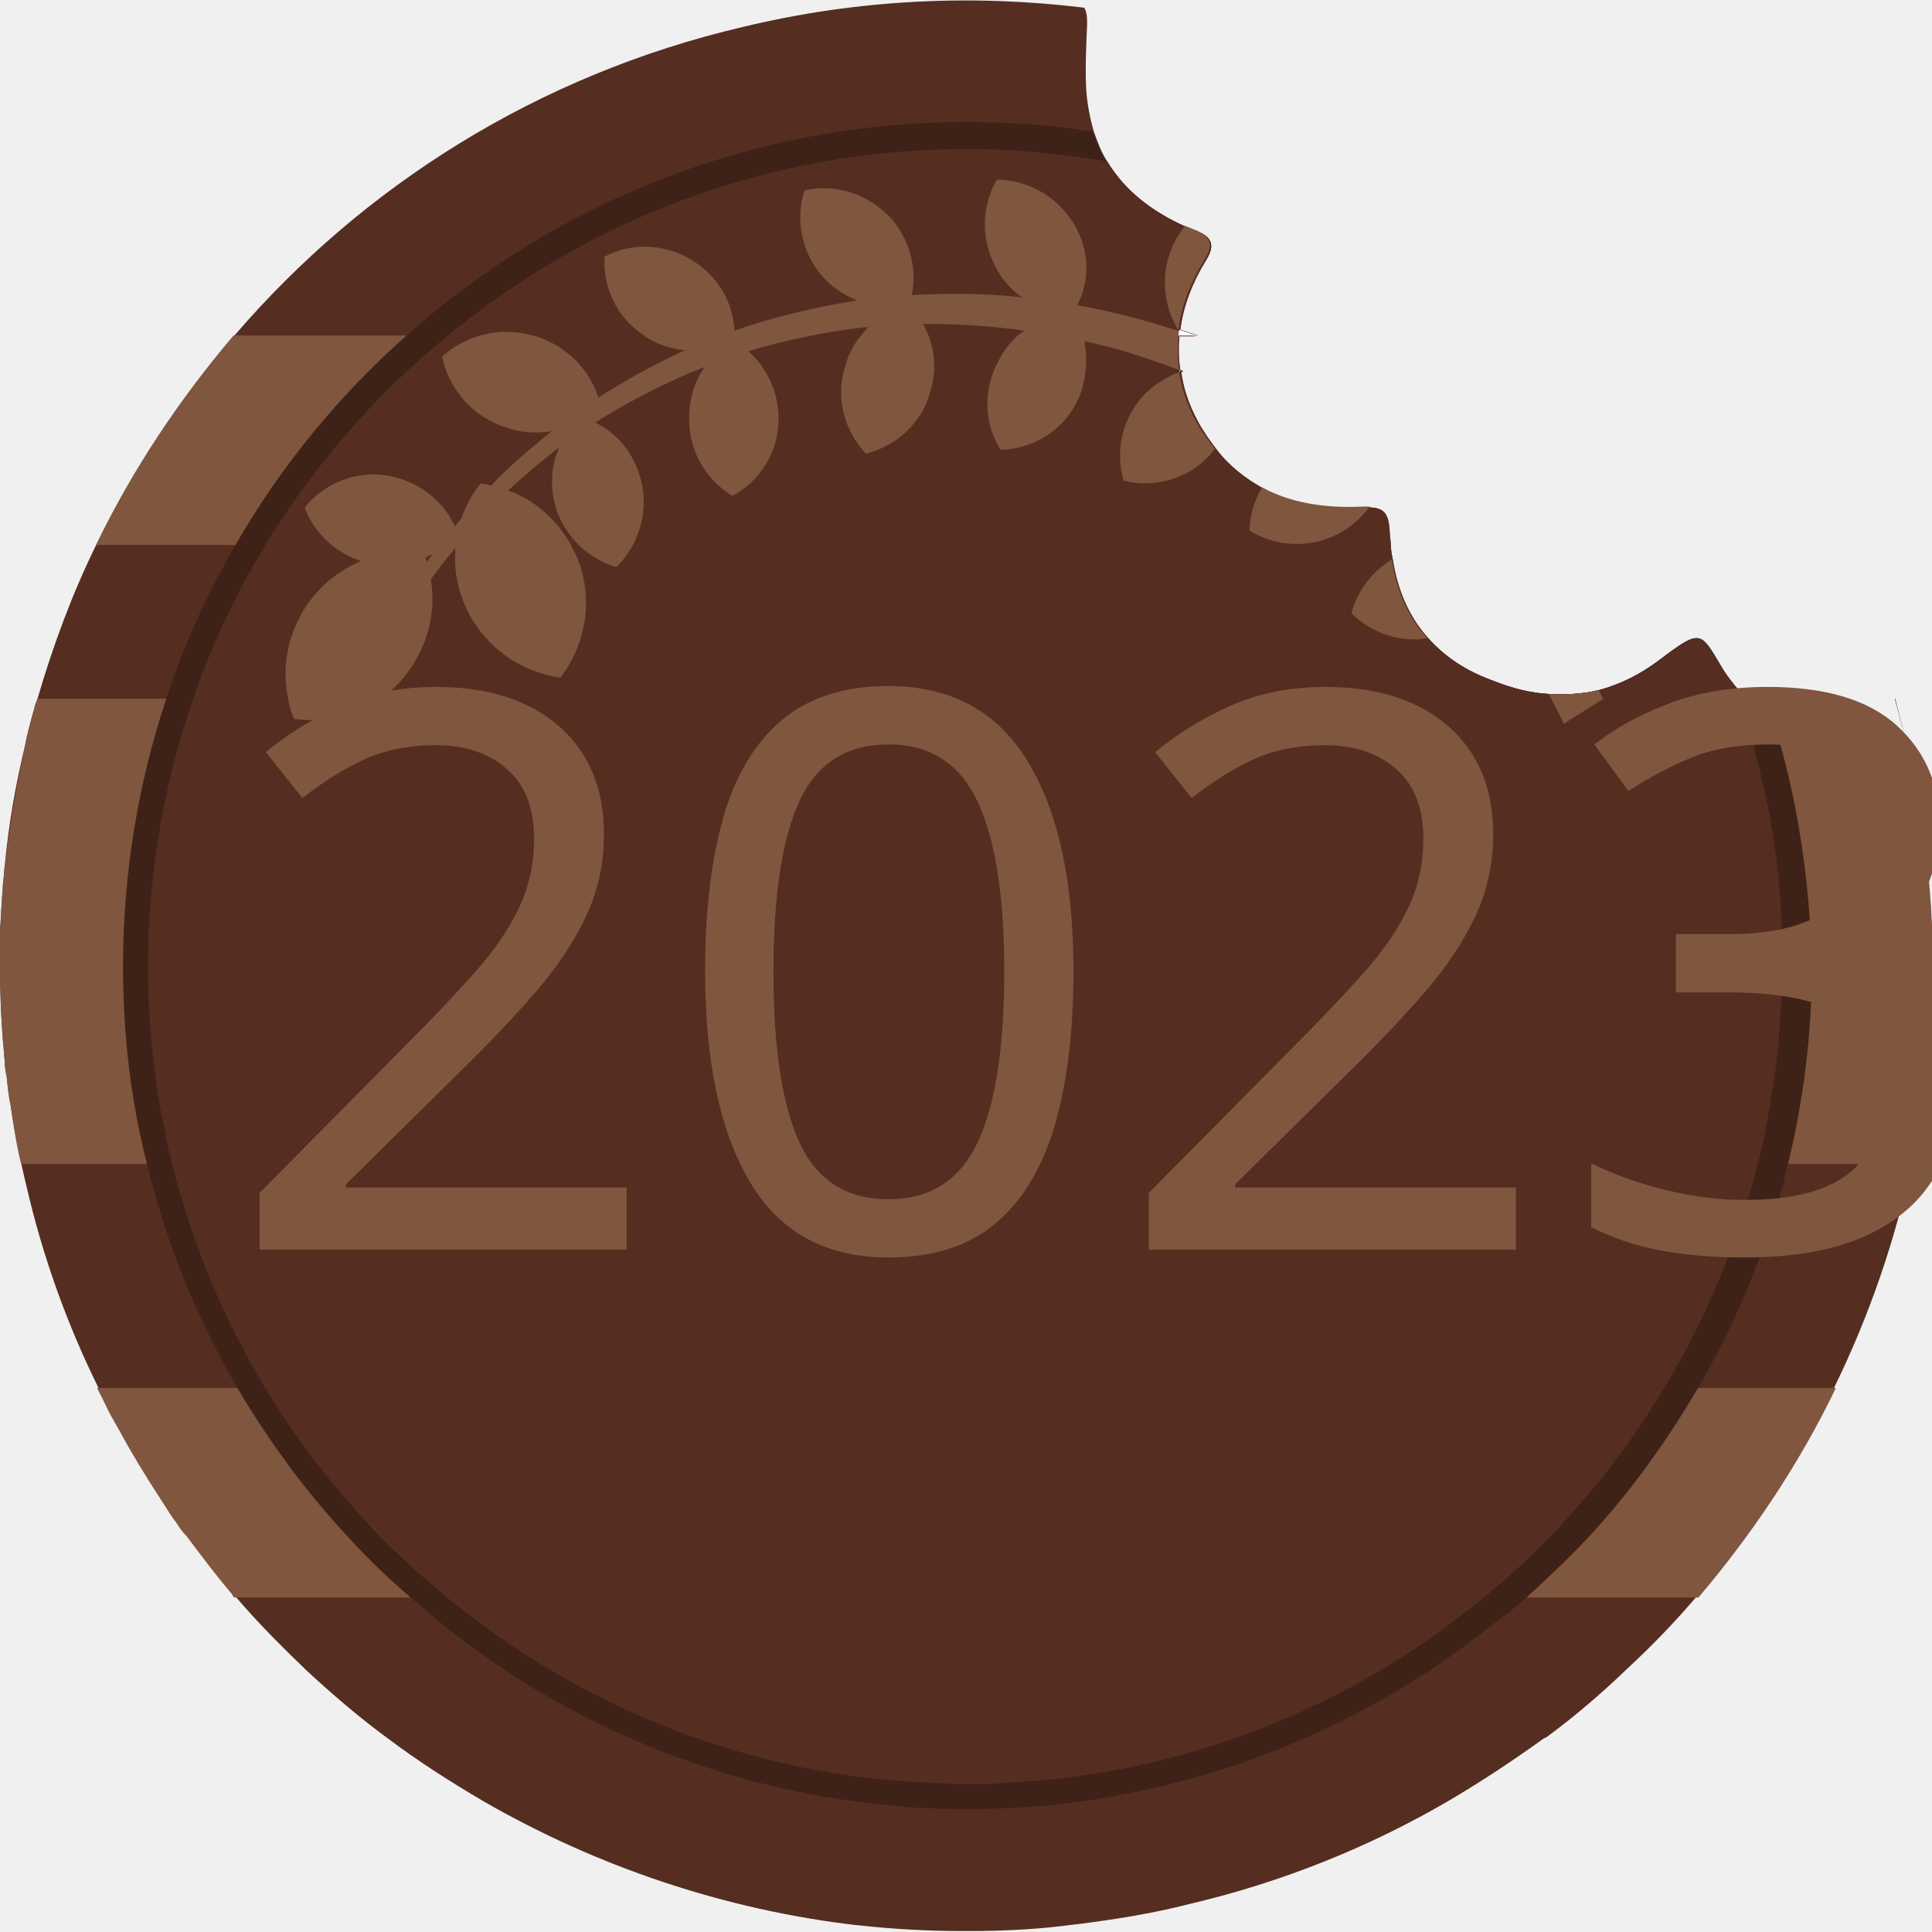
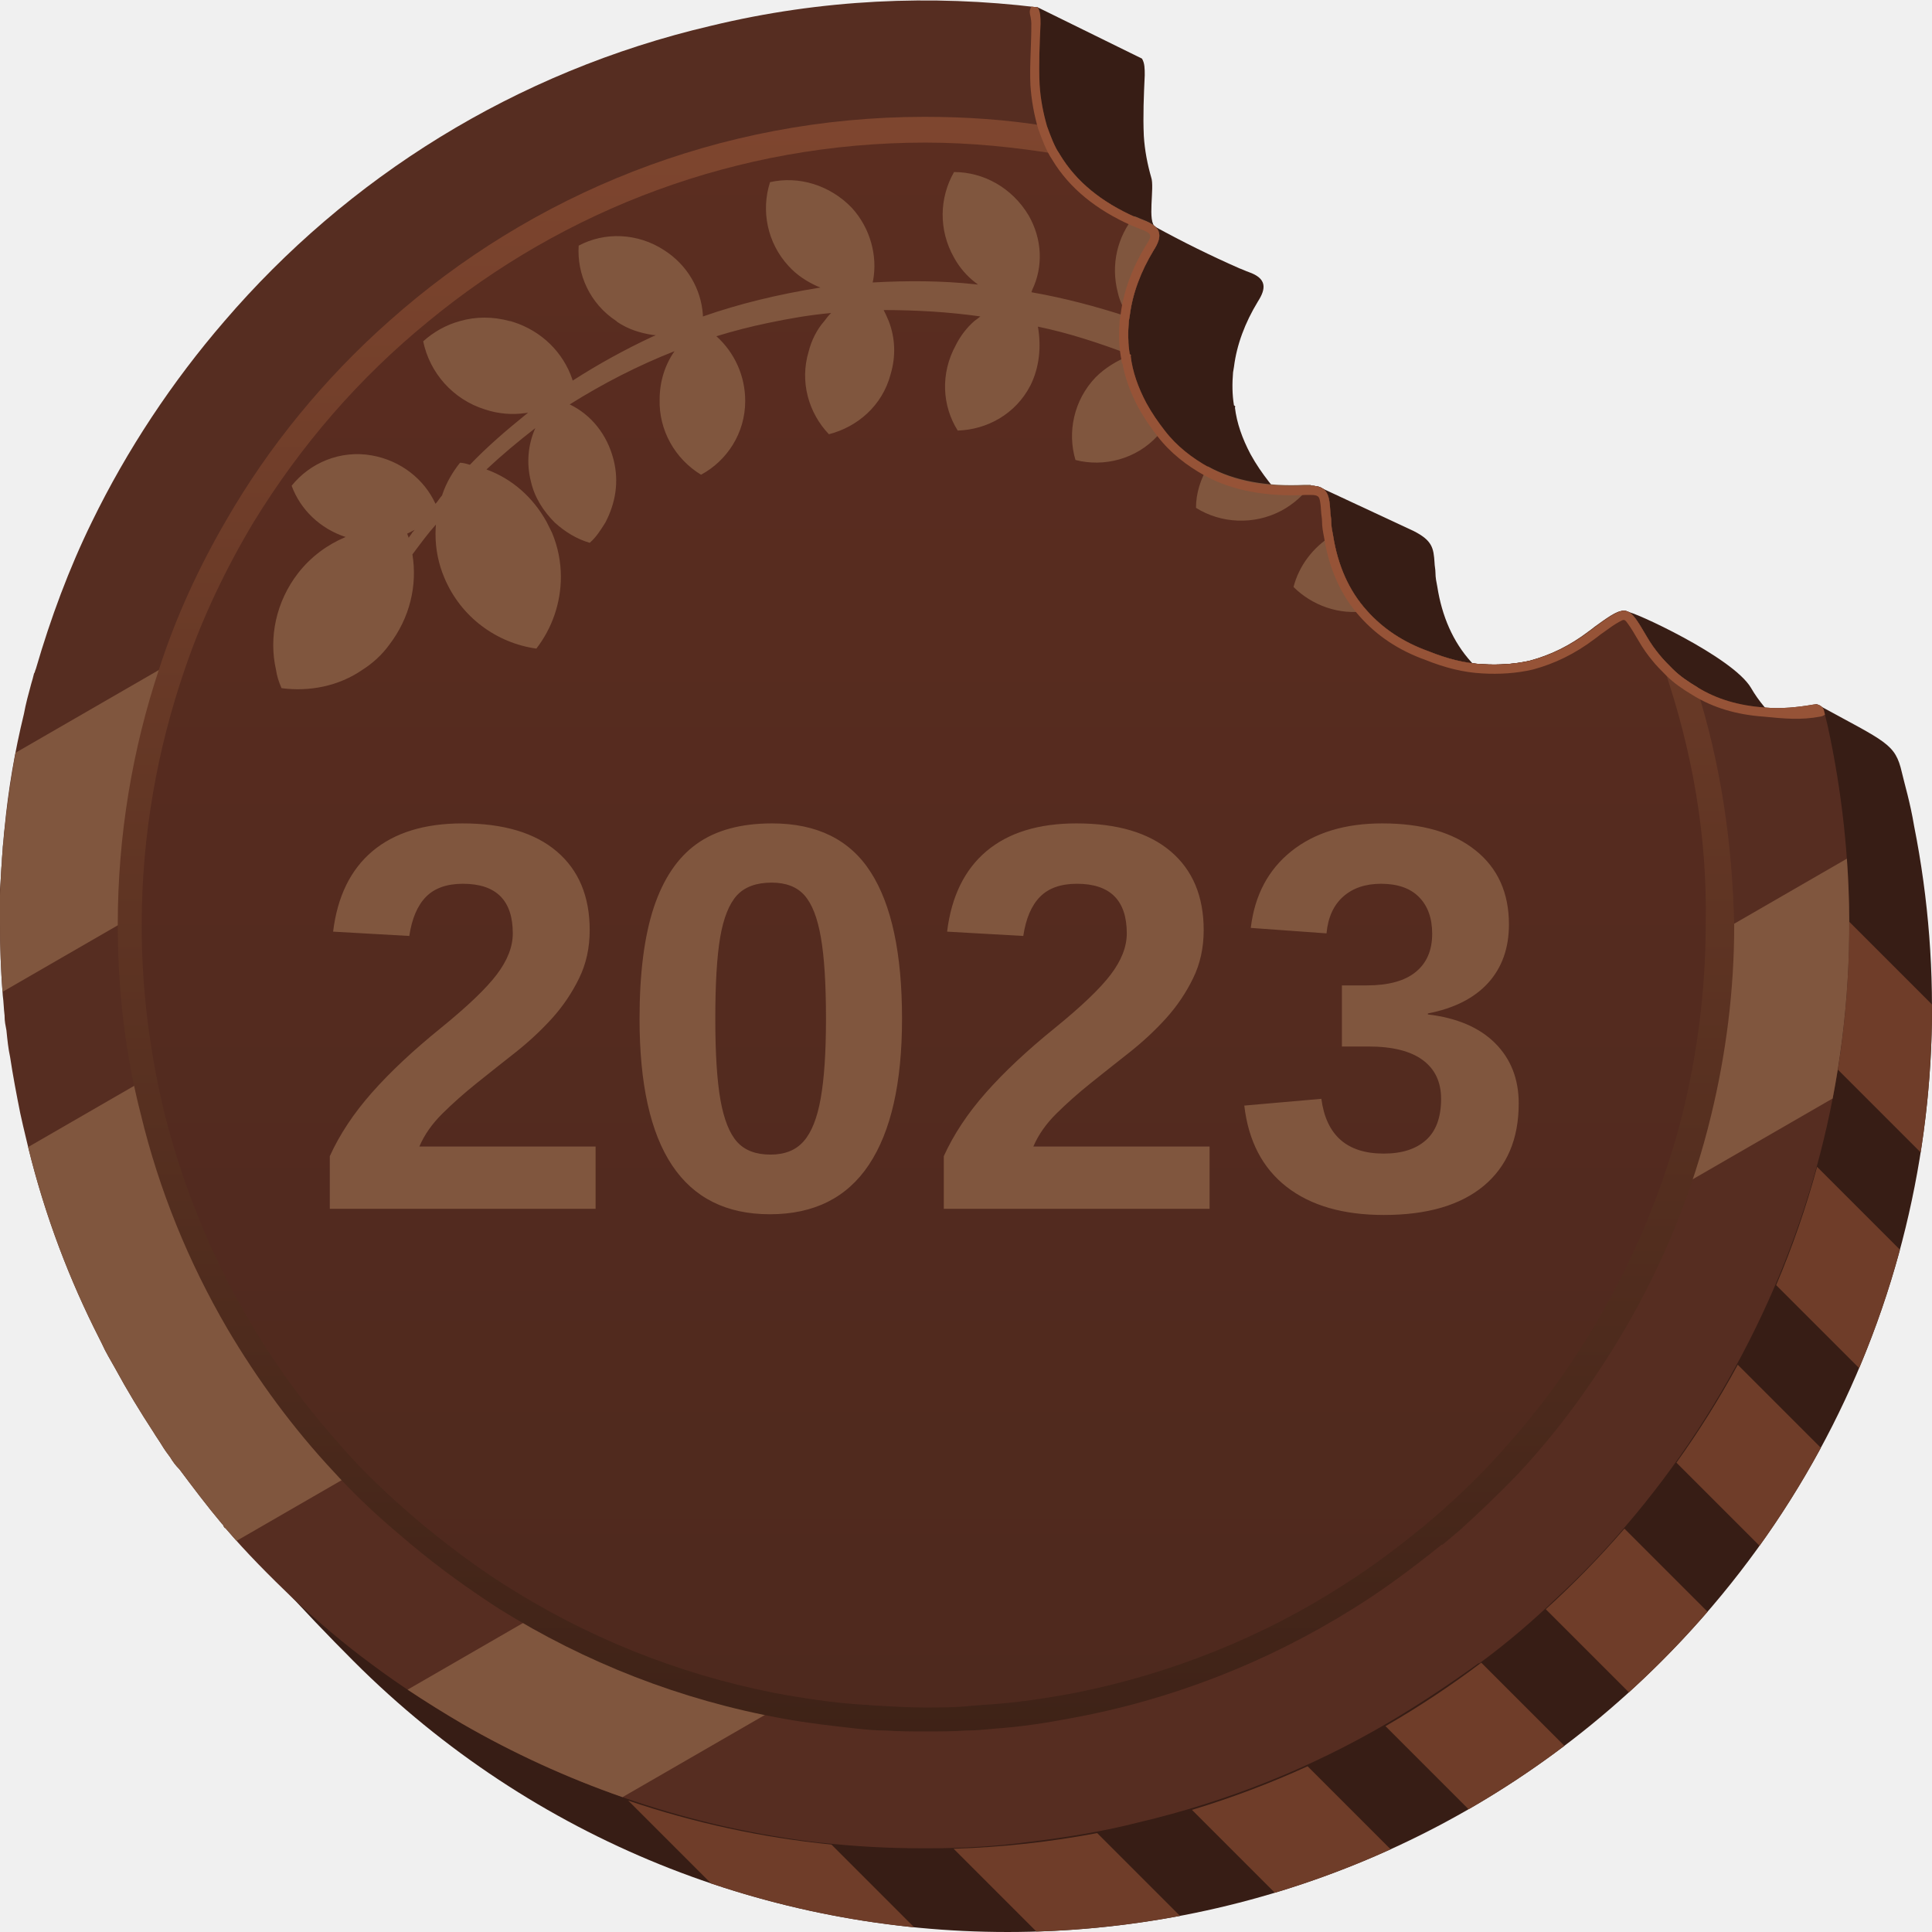
- <svg xmlns="http://www.w3.org/2000/svg" xml:space="preserve" viewBox="0 0 201 201">
-   <path fill="#562D21" fill-rule="evenodd" d="M198.3 77.3c-.1-.3-.2-.6-.2-.9-2.1.4-4.2.7-6.3.5-2.8-.2-5.2-.9-7.3-2.2-1-.6-1.9-1.2-2.7-2-.5-.5-1-1-1.4-1.5-.5-.6-1-1.3-1.4-2-2-3.4-2.1-3.6-5.4-1.2-.3.2-.5.4-.8.6-2.1 1.6-4.2 2.6-6.4 3.2-1.7.4-3.5.5-5.2.4-2-.1-3.9-.6-5.9-1.4-2.8-1-5-2.5-6.7-4.4-2-2.2-3.2-5-3.7-8.2-.1-.5-.2-1-.2-1.5 0-.4-.1-.8-.1-1.1-.1-1.6-.2-2.8-2.1-2.8h-.6c-4 .2-7.6-.4-10.5-2-1.8-1-3.5-2.3-4.8-4-.7-.9-1.4-1.9-2-3-.9-1.7-1.5-3.4-1.7-5.1.1 0 .2-.1.2-.1-.1 0-.2-.1-.3-.1-.2-1.2-.2-2.4-.1-3.6h1.9l-1.8-.6c.3-2.4 1.2-4.8 2.6-7.1.9-1.4 1-2.5-1-3.2-.3-.1-.7-.3-1-.4-3.6-1.6-6.4-3.8-8.2-6.8-.6-.9-1-2-1.4-3.1-.4-1.4-.7-2.9-.8-4.5-.1-2.2 0-4.4.1-6.6 0-.7 0-1.3-.3-1.8-11.5-1.4-23.5-.9-35.5 2-21.4 5-39.6 16.6-52.9 32.1-5.7 6.6-10.6 14-14.4 21.8-2.5 5.1-4.5 10.5-6.1 16-.1.2-.1.4-.2.5-.1.4-.2.8-.3 1.1-.3 1.1-.6 2.2-.8 3.3C1.6 81.7.9 85.8.5 90c-.1.7-.1 1.4-.2 2 0 .6-.1 1.1-.1 1.7-.1 1-.1 2-.2 3v3.7c0 2.6.1 5.2.3 7.8.1.7.1 1.4.2 2.2v.1c0 .5.1 1 .2 1.5.1 1 .2 2 .4 2.9.3 2 .7 4.1 1.1 6.1.2.9.4 1.8.6 2.6 1.7 7.3 4.2 14.2 7.4 20.7l.9 1.8c.4.9.9 1.7 1.4 2.6 1.3 2.4 2.7 4.7 4.2 7 .3.5.6.9.9 1.4.3.5.6.9.9 1.3.3.5.6.9 1 1.3 1.5 2 3 4 4.6 5.9.1.1.2.2.2.3.1.1.1.2.2.2 2.3 2.7 4.8 5.2 7.4 7.7 2.7 2.5 5.5 4.9 8.5 7.1 3.2 2.4 6.5 4.5 9.9 6.5 11.8 6.8 25.1 11.3 38.9 12.9h.1c3.6.4 7.2.6 10.9.6h.8c3.6 0 7.3-.2 10.9-.7h.1c3.9-.5 7.8-1.1 11.7-2.1 9.8-2.3 18.9-6 27.1-10.8 3.4-2 6.7-4.2 9.9-6.5h.1c3-2.2 5.8-4.6 8.5-7.2 2.6-2.4 5-4.9 7.3-7.6 5.7-6.6 10.5-14 14.3-21.8 3.6-7.4 6.3-15.2 8-23.3 2.9-13.8 2.9-28.7-.6-43.6z" clip-rule="evenodd" />
-   <path fill="#80563E" d="m73.1 114-2.2 7.1h4.4l-2.2-7.1zm54.9.1-2.2 7h4.3l-2.1-7zm-54.9-.1-2.2 7.1h4.4l-2.2-7.1zm54.9.1-2.2 7h4.3l-2.1-7zm-54.9-.1-2.2 7.1h4.4l-2.2-7.1zm54.9.1-2.2 7h4.3l-2.1-7zm-54.9-.1-2.2 7.1h4.4l-2.2-7.1zm54.9.1-2.2 7h4.3l-2.1-7zm-54.9-.1-2.2 7.1h4.4l-2.2-7.1zm54.9.1-2.2 7h4.3l-2.1-7zm-54.9-.1-2.2 7.1h4.4l-2.2-7.1zm54.9.1-2.2 7h4.3l-2.1-7zm-54.9-.1-2.2 7.1h4.4l-2.2-7.1zm54.9.1-2.2 7h4.3l-2.1-7zm-54.9-.1-2.2 7.1h4.4l-2.2-7.1zm54.9.1-2.2 7h4.3l-2.1-7zm-54.9-.1-2.2 7.1h4.4l-2.2-7.1zm54.9.1-2.2 7h4.3l-2.1-7zm-54.9-.1-2.2 7.1h4.4l-2.2-7.1zm54.9.1-2.2 7h4.3l-2.1-7zM10.1 144.4l.9 1.8c.4.9.9 1.7 1.4 2.6 1.3 2.4 2.7 4.7 4.2 7 .3.5.6.9.9 1.4.3.5.6.9.9 1.3.3.5.6.9 1 1.3 1.5 2 3 4 4.6 5.9.1.1.2.2.2.3.1.1.1.2.2.2h152.3c5.6-6.6 10.5-13.9 14.3-21.8H10.1zM128 114.1l-2.2 7h4.3l-2.1-7zm-54.9-.1-2.2 7.1h4.4l-2.2-7.1zm54.9.1-2.2 7h4.3l-2.1-7zm-54.9-.1-2.2 7.1h4.4l-2.2-7.1zm54.9.1-2.2 7h4.3l-2.1-7zm-54.9-.1-2.2 7.1h4.4l-2.2-7.1zm54.9.1-2.2 7h4.3l-2.1-7zm-54.9-.1-2.2 7.1h4.4l-2.2-7.1zm54.9.1-2.2 7h4.3l-2.1-7zm-54.9-.1-2.2 7.1h4.4l-2.2-7.1zm54.9.1-2.2 7h4.3l-2.1-7zm-54.9-.1-2.2 7.1h4.4l-2.2-7.1zm54.9.1-2.2 7h4.3l-2.1-7zm-54.9-.1-2.2 7.1h4.4l-2.2-7.1zm54.9.1-2.2 7h4.3l-2.1-7zm-54.9-.1-2.2 7.1h4.4l-2.2-7.1zm54.9.1-2.2 7h4.3l-2.1-7zm-54.9-.1-2.2 7.1h4.4l-2.2-7.1zm54.9.1-2.2 7h4.3l-2.1-7zm-54.9-.1-2.2 7.1h4.4l-2.2-7.1zm54.9.1-2.2 7h4.3l-2.1-7zm-54.9-.1-2.2 7.1h4.4l-2.2-7.1zm21.4 30.4 6.1 19.6 6.1-19.6H94.5zm0 0 6.1 19.6 6.1-19.6H94.5zm0 0 6.1 19.6 6.1-19.6H94.5zm0 0 6.1 19.6 6.1-19.6H94.5zm0 0 6.1 19.6 6.1-19.6H94.5zm0 0 6.1 19.6 6.1-19.6H94.5zm0 0 6.1 19.6 6.1-19.6H94.5zm0 0 6.1 19.6 6.1-19.6H94.5zm0 0 6.1 19.6 6.1-19.6H94.5zm0 0 6.1 19.6 6.1-19.6H94.5zm103.6-68.1c-.3-1.2-.6-2.4-.9-3.5v-.1h-.1c.3 1.2.6 2.4 1 3.6-2.2.5-4.3.7-6.4.6-2.8-.2-5.2-.9-7.3-2.2-1-.6-1.9-1.2-2.7-2H3.9c-.1.2-.1.4-.2.5-.1.4-.2.8-.3 1.1-.3 1.1-.6 2.2-.8 3.3C1.7 81.8 1 85.9.5 90.1c-.1.7-.1 1.4-.2 2 0 .6-.1 1.1-.1 1.7-.1 1-.1 2-.2 3v3.7c0 2.6.1 5.2.3 7.8.1.7.1 1.4.2 2.2v.1c0 .5.1 1 .2 1.5.1 1 .2 2 .4 2.9.3 2.1.6 4.1 1.1 6.1H199c1.4-6.6 2.1-13.5 2.1-20.5 0-8.4-1.1-16.5-3-24.3zM94.5 144.4l6.1 19.6 6.1-19.6H94.5zm0 0 6.1 19.6 6.1-19.6H94.5zm0 0 6.1 19.6 6.1-19.6H94.5zm0 0 6.1 19.6 6.1-19.6H94.5zm0 0 6.1 19.6 6.1-19.6H94.5zm0 0 6.1 19.6 6.1-19.6H94.5zm0 0 6.1 19.6 6.1-19.6H94.5zm0 0 6.1 19.6 6.1-19.6H94.5zm0 0 6.1 19.6 6.1-19.6H94.5zm0 0 6.1 19.6 6.1-19.6H94.5zm0 0 6.1 19.6 6.1-19.6H94.5zm50-88.8c-.1-1.6-.2-2.8-2.1-2.8h-.6c-4 .2-7.6-.4-10.5-2-1.8-1-3.5-2.3-4.8-4-.7-.9-1.4-1.9-2-3-.9-1.7-1.5-3.4-1.7-5.1.1 0 .2-.1.2-.1-.1 0-.2-.1-.3-.1-.2-1.2-.2-2.4-.1-3.6H24.3C18.7 41.5 13.8 48.8 10 56.7h134.6c-.1-.4-.1-.7-.1-1.1z" />
-   <path fill="#3E2217" d="M184.4 74.7c-1-.6-1.9-1.2-2.7-2-.5-.5-1-1-1.4-1.5-.5-.6-1-1.3-1.4-2-2-3.4-2.1-3.6-5.4-1.2-.3.2-.5.4-.8.6-2.1 1.6-4.2 2.6-6.4 3.2-1.7.4-3.5.5-5.2.4-2-.1-3.9-.6-5.9-1.4-2.8-1-5-2.5-6.7-4.4-2-2.2-3.2-5-3.7-8.2-.1-.5-.2-1-.2-1.5 0-.4-.1-.8-.1-1.1-.1-1.6-.2-2.8-2.1-2.8h-.6c-4 .2-7.6-.4-10.5-2-1.8-1-3.5-2.3-4.8-4-.7-.9-1.4-1.9-2-3-.9-1.7-1.5-3.4-1.7-5.1.1 0 .2-.1.2-.1-.1 0-.2-.1-.3-.1-.2-1.2-.2-2.4-.1-3.6h1.9l-1.8-.6c.3-2.4 1.2-4.8 2.6-7.1.9-1.4 1-2.5-1-3.2-.3-.1-.7-.3-1-.4-3.6-1.6-6.4-3.8-8.2-6.8-.6-.9-1-2-1.4-3.1-4.3-.7-8.7-1-13.2-1-22.3 0-42.7 8.4-58.2 22.2-7 6.2-13.1 13.6-17.8 21.8-2.9 5-5.4 10.4-7.2 16-2.9 8.7-4.5 18.1-4.5 27.8 0 7.1.8 14 2.5 20.6 2 8.3 5.2 16.1 9.4 23.3 3.3 5.6 7.2 10.9 11.6 15.6 2 2.2 4.1 4.2 6.3 6.1.7.6 1.3 1.1 2 1.7 3.1 2.6 6.3 4.9 9.7 7.1 9.3 5.8 19.7 9.9 30.8 11.9 2.7.5 5.4.8 8.1 1.1 1 .1 2 .2 3.1.2 1.4.1 2.9.1 4.3.1 1.5 0 3 0 4.4-.1 1 0 2-.1 3.1-.2 2.8-.2 5.5-.6 8.1-1.1 11.1-2 21.5-6.1 30.8-11.9 3.4-2.1 6.6-4.5 9.7-7h.1c.6-.5 1.3-1.1 1.9-1.6 2.2-2 4.3-4 6.4-6.2 4.4-4.7 8.2-10 11.5-15.6 4.2-7.2 7.4-15 9.4-23.3 1.6-6.6 2.5-13.5 2.5-20.6-.2-9.1-1.5-17.7-4.1-25.9z" />
-   <path fill="#562D21" fill-rule="evenodd" d="M180.9 72.7c-.2-.5-.4-1-.5-1.5-.5-.6-1-1.3-1.4-2-2-3.4-2.1-3.6-5.4-1.2-.3.2-.5.4-.8.6-2.1 1.6-4.2 2.6-6.4 3.2-1.7.4-3.5.5-5.2.4-2-.1-3.9-.6-5.9-1.4-2.8-1-5-2.5-6.7-4.4-2-2.2-3.2-5-3.7-8.2-.1-.5-.2-1-.2-1.5 0-.4-.1-.8-.1-1.1-.1-1.6-.2-2.8-2.1-2.8h-.6c-4 .2-7.6-.4-10.5-2-1.8-1-3.5-2.3-4.8-4-.7-.9-1.4-1.9-2-3-.9-1.7-1.5-3.4-1.7-5.1.1 0 .2-.1.2-.1-.1 0-.2-.1-.3-.1-.2-1.2-.2-2.4-.1-3.6h1.9l-1.8-.6c.3-2.4 1.2-4.8 2.6-7.1.9-1.4 1-2.5-1-3.2-.3-.1-.7-.3-1-.4-3.6-1.6-6.4-3.8-8.2-6.8-4.8-.8-9.7-1.3-14.6-1.3-20.5 0-39.3 7.3-54 19.4-7.6 6.2-13.9 13.5-19 21.8-3 5-5.6 10.4-7.5 16-3 8.7-4.7 18.1-4.7 27.9 0 7.1.9 13.9 2.5 20.5 2.1 8.3 5.4 16.2 9.7 23.3 2.7 4.5 5.9 8.8 9.4 12.7 2.5 2.9 5.3 5.5 8.2 8 .4.3.8.7 1.2 1 2.7 2.2 5.5 4.3 8.5 6.2 8.8 5.6 18.6 9.6 29.2 11.7 3.2.6 6.5 1.1 9.8 1.3.5 0 1 .1 1.5.1 1.7.1 3.4.2 5.1.2 1.8 0 3.5 0 5.2-.2.5 0 1-.1 1.4-.1 3.3-.2 6.6-.7 9.8-1.3 10.5-2.1 20.4-6.1 29.1-11.7 3-1.9 5.8-4 8.5-6.2.4-.3.8-.7 1.2-1 2.9-2.5 5.7-5.2 8.2-8.1 3.5-3.9 6.6-8.2 9.3-12.7 4.3-7.2 7.6-15 9.7-23.3 1.6-6.6 2.5-13.4 2.5-20.5.2-9.7-1.5-19-4.5-27.8z" clip-rule="evenodd" />
-   <g fill="#80563E">
-     <path d="M31.7 52.8c1.1 3 3.8 5.3 7.2 5.9 3.4.6 6.7-.8 8.7-3.3-1.1-3-3.8-5.3-7.2-5.9-3.4-.6-6.7.8-8.7 3.3z" />
-     <path d="M122.6 34.9c-.1 1.2-.1 2.4.1 3.6-3.2-1.2-6.5-2.3-9.9-3-.8-.2-1.6-.4-2.4-.5-1.2-.2-2.5-.5-3.8-.6-3.5-.5-7.1-.7-10.6-.7-1.8 0-3.6.1-5.4.3-2.4.2-4.7.6-7.1 1.1-1.9.4-3.9.9-5.8 1.5-1.4.4-2.8.9-4.2 1.5-4.1 1.6-8 3.6-11.8 6-1.2.8-2.4 1.6-3.6 2.5-1.8 1.4-3.6 2.9-5.3 4.5-1.9 1.8-3.7 3.7-5.4 5.8v.1c-.9 1-1.7 2.1-2.6 3.3-.5.7-1.1 1.5-1.6 2.2l-1-.8c.7-1.1 1.4-2.2 2.2-3.2.1-.2.3-.4.4-.6.3-.3.5-.7.8-1 .5-.7 1.1-1.4 1.7-2.1.3-.3.5-.7.8-1 .9-1.1 1.9-2.2 2.9-3.2 1.9-2 4-3.8 6.1-5.5 1.6-1.3 3.3-2.5 5.1-3.7 2.8-1.8 5.7-3.4 8.7-4.8l3.6-1.5c.6-.2 1.3-.5 1.9-.7 4-1.4 8.2-2.4 12.5-3.1 2-.3 4-.5 6-.6 3.7-.2 7.4-.2 11.1.2 2.1.2 4.2.5 6.3.9 3.4.6 6.8 1.5 10.2 2.6h.1l1.8.6h-1.8zM166.8 72.7l-4.1 2.6c-.4-.9-.9-1.7-1.3-2.6-.1-.2-.2-.4-.3-.5 1.8.1 3.5 0 5.2-.4.2.3.3.6.5.9z" />
-     <path d="M62.2 41.2c-1-2.9-3.3-5.2-6.4-6.2-.1 0-.2-.1-.4-.1-1.8-.5-3.7-.5-5.4 0-1.5.4-2.9 1.2-4 2.2.7 3.4 3.2 6.3 6.7 7.4 1.5.5 3 .6 4.4.4.8-.1 1.6-.3 2.3-.6.5-.2 1-.5 1.5-.8.5-.3 1.1-.7 1.5-1.1 0-.4-.1-.8-.2-1.2zM60 57.9l-.6-1.2C57.9 54 55.6 52 52.8 51c-.6-.2-1.2-.4-1.8-.5-.3-.1-.7-.2-1-.2-.8 1-1.5 2.2-1.9 3.4-.2.6-.4 1.2-.5 1.8-.1.4-.2.8-.2 1.3v.1c-.2 2 .1 4 .9 5.9 1.8 4.3 5.7 7.1 10 7.7C61 67 61.8 62.2 60 57.9zm0 0-.6-1.2h-12v.1c-.2 2 .1 4 .9 5.9 1.8 4.3 5.7 7.1 10 7.7C61 67 61.8 62.2 60 57.9zm0 0-.6-1.2h-12v.1c-.2 2 .1 4 .9 5.9 1.8 4.3 5.7 7.1 10 7.7C61 67 61.8 62.2 60 57.9zm0 0-.6-1.2h-12v.1c-.2 2 .1 4 .9 5.9 1.8 4.3 5.7 7.1 10 7.7C61 67 61.8 62.2 60 57.9zm0 0-.6-1.2h-12v.1c-.2 2 .1 4 .9 5.9 1.8 4.3 5.7 7.1 10 7.7C61 67 61.8 62.2 60 57.9zm0 0-.6-1.2h-12v.1c-.2 2 .1 4 .9 5.9 1.8 4.3 5.7 7.1 10 7.7C61 67 61.8 62.2 60 57.9zm0 0-.6-1.2h-12v.1c-.2 2 .1 4 .9 5.9 1.8 4.3 5.7 7.1 10 7.7C61 67 61.8 62.2 60 57.9zm0 0-.6-1.2h-12v.1c-.2 2 .1 4 .9 5.9 1.8 4.3 5.7 7.1 10 7.7C61 67 61.8 62.2 60 57.9zm-15.2 2.2c-.1-.6-.2-1.2-.4-1.7 0-.1-.1-.2-.1-.3-.1-.2-.1-.3-.2-.5-2.2-.3-4.5 0-6.6.8-1.9.8-3.7 2.1-5.1 3.9-2.4 3.1-3.2 7-2.4 10.5.1.7.3 1.3.6 2 3 .4 6.2-.2 8.8-2 1.1-.7 2.1-1.6 2.9-2.7 2.3-3 3.1-6.6 2.5-10zM60 57.9l-.6-1.2h-12v.1c-.2 2 .1 4 .9 5.9 1.8 4.3 5.7 7.1 10 7.7C61 67 61.8 62.2 60 57.9zm0 0-.6-1.2h-12v.1c-.2 2 .1 4 .9 5.9 1.8 4.3 5.7 7.1 10 7.7C61 67 61.8 62.2 60 57.9zm0 0-.6-1.2h-12v.1c-.2 2 .1 4 .9 5.9 1.8 4.3 5.7 7.1 10 7.7C61 67 61.8 62.2 60 57.9zm0 0-.6-1.2h-12v.1c-.2 2 .1 4 .9 5.9 1.8 4.3 5.7 7.1 10 7.7C61 67 61.8 62.2 60 57.9zm0 0-.6-1.2h-12v.1c-.2 2 .1 4 .9 5.9 1.8 4.3 5.7 7.1 10 7.7C61 67 61.8 62.2 60 57.9zm0 0-.6-1.2h-12v.1c-.2 2 .1 4 .9 5.9 1.8 4.3 5.7 7.1 10 7.7C61 67 61.8 62.2 60 57.9zm0 0-.6-1.2h-12v.1c-.2 2 .1 4 .9 5.9 1.8 4.3 5.7 7.1 10 7.7C61 67 61.8 62.2 60 57.9z" />
-     <path d="M76.4 34.2c-.2-2.8-1.7-5.4-4.2-7-2.9-1.9-6.5-2-9.3-.5-.2 3.1 1.2 6.3 4.1 8.2l.1.1c1.2.8 2.5 1.2 3.8 1.4 1.6.2 3.3 0 4.9-.6l.6-.3V34.2zM66.7 50c-.7-2.8-2.5-5-4.9-6.1-.3-.1-.5-.2-.8-.3-.2-.1-.4-.2-.7-.2-.3.3-.6.6-.9 1-.5.6-.9 1.4-1.2 2.1-.8 1.8-1 3.8-.5 5.8.4 1.8 1.4 3.3 2.6 4.5 1.1 1 2.4 1.8 3.8 2.2.7-.6 1.2-1.4 1.7-2.2 1.1-2.1 1.5-4.4.9-6.8z" />
-     <path d="M111.8 23.4c-1.8-3-4.9-4.7-8.1-4.7-1.6 2.8-1.7 6.3 0 9.3.6 1.1 1.4 2 2.3 2.7 1.4 1.1 3.1 1.8 4.9 1.9h.8c.2-.4.4-.7.5-1.1 1.2-2.5 1.1-5.5-.4-8.1zM96.6 34.9c-.2-.5-.4-.9-.6-1.3-.4-.7-.8-1.3-1.4-1.9-1.5.4-2.8 1.1-4 2.1-.4.3-.7.7-1 1.1-.8.9-1.4 2.1-1.7 3.3-1 3.3 0 6.7 2.2 9 3.1-.8 5.8-3.1 6.7-6.5.6-2 .5-4-.2-5.8zm-4-12.3c-2.4-2.5-5.8-3.5-8.9-2.8-1 3.1-.3 6.6 2 9.1.9 1 2 1.7 3.1 2.2 1.8.8 3.8 1 5.8.6l.3-1.2c.5-2.7-.3-5.7-2.3-7.9zM77.7 36.4c-.4-.4-.9-.7-1.3-1-.2.1-.4.2-.6.4-.9.5-1.6 1.2-2.2 2-1.2 1.5-1.9 3.5-1.9 5.6-.1 3.4 1.7 6.5 4.5 8.2 2.8-1.5 4.8-4.5 4.8-8 0-2.8-1.2-5.4-3.3-7.2z" />
-     <path d="M124.3 23.9c-.3-.1-.7-.3-1-.4-1.8 2.2-2.6 5.2-1.8 8.3.2.9.6 1.7 1 2.4 0 .1.1.1.1.2.1.2.2.3.3.5h1.5l-1.8-.6c.3-2.4 1.2-4.8 2.6-7.1.9-1.4 1.1-2.5-.9-3.3zm-11.5 11.5c0-.2-.1-.3-.1-.5-.2-.8-.5-1.5-.9-2.2v-.1c-.2 0-.5 0-.8.1-1.5.2-3 .7-4.3 1.6-.3.2-.5.4-.8.6-.8.7-1.5 1.6-2 2.6-1.7 3.1-1.5 6.6.2 9.3 3.2-.1 6.3-1.8 7.9-4.9 1-2 1.2-4.3.8-6.5zM124.4 43.8c-.9-1.7-1.5-3.4-1.7-5.1-1.3.5-2.6 1.3-3.6 2.3-2.4 2.5-3.1 6-2.2 9 3.1.8 6.6-.1 8.9-2.6.2-.2.4-.5.6-.7-.7-.9-1.4-1.8-2-2.9zM144.8 58.2c-2.1 1.3-3.6 3.3-4.2 5.6 2 2 5 3.1 7.9 2.6-2-2.2-3.2-4.9-3.7-8.2zm-3-5.5c-4 .2-7.6-.4-10.5-2-.8 1.4-1.3 2.9-1.3 4.5 2.7 1.7 6.3 1.9 9.3.3 1.3-.7 2.4-1.7 3.2-2.8h-.7z" />
-   </g>
-   <path fill="#FFF" d="M122.9 38.6c-.1 0-.2 0-.2.1v-.2s.1.1.2.1zM124.5 34.9h-1.9c0-.2 0-.3.1-.5v-.1l1.8.6zM198.1 76.3c-.4-1.2-.7-2.4-1.1-3.6h.1v.1c.4 1.2.7 2.4 1 3.5z" />
-   <text fill="#80563E" font-family="'GaramondHalbfett'" font-size="80.868" transform="translate(23.13 130.012)">2023</text>
+ <svg xmlns="http://www.w3.org/2000/svg" xml:space="preserve" fill-rule="evenodd" stroke-linejoin="round" stroke-miterlimit="2" clip-rule="evenodd" viewBox="0 0 210 210">
+   <path fill="#371d15" d="M208.05 89.758c6.348 31.84-2.808 66.168-27.466 90.826-39.221 39.221-102.907 39.221-142.129 0-5.59-5.59-10.777-11.282-15.395-17.103-19.338-24.385 75.567-60.668 136.411-74.524-18.048-12.822-90.47-76-70.843-80.587C96.798 6.397 104.788.708 112.8.8l11.329 5.571c.3.5.299 1.1.299 1.8-.1 2.2-.2 4.4-.1 6.6.1 1.6.4 3.1.8 4.5.4 1.1-.468 4.888.483 5.405a116.012 116.012 0 0 0 9.117 4.495c.3.1.7.3 1 .4 2 .7 1.9 1.8 1 3.2-1.4 2.3-2.3 4.7-2.6 7.1l-.1.6c-.1 1.2-.1 2.4.1 3.6.1 0 .2.2.1.2.2 1.7.8 3.4 1.7 5.1.6 1.1 1.3 2.1 2 3 .723.945 1.57 1.766 2.489 2.482.732.571 2.9-1.954 2.9-1.954l10.34 4.82c2.029 1.029 2.171 1.852 2.272 3.452 0 .3.1.7.1 1.1 0 .5.099 1 .2 1.5.5 3.2 1.7 6 3.699 8.2 1.7 1.9 3.9 3.4 6.7 4.4 2 .8 3.9 1.3 5.9 1.4 1.7.1 3.5 0 5.2-.4 2.2-.6-2.898-9.25-.798-10.85.3-.2 11.398 4.85 13.398 8.25.4.7.9 1.4 1.4 2 .4.5.9 1 1.4 1.5.228.227 4.08-1.874 4.401-1.7 7.52 4.12 8.476 4.233 9.2 7.404.29 1.265.886 3.178 1.322 5.783Z" />
+   <path fill="#6f3d29" d="M68.286 195.717a99.881 99.881 0 0 0 22.088 4.778l8.994 8.995a100.696 100.696 0 0 1-22.079-4.77l-9.003-9.003Zm44.368 14.234-9-9c5.316-.164 10.529-.742 15.607-1.702l9 9a101.165 101.165 0 0 1-15.607 1.702Zm25.917-4.217-9.008-9.008a99.972 99.972 0 0 0 12.569-4.74l9.023 9.023a99.868 99.868 0 0 1-12.584 4.725Zm21.057-9.075-9.033-9.033a100.63 100.63 0 0 0 10.413-6.899l9.036 9.036a99.977 99.977 0 0 1-10.416 6.896Zm17.425-12.71-9.035-9.034a101.21 101.21 0 0 0 8.55-8.762l9.035 9.035a101.447 101.447 0 0 1-8.55 8.762Zm14.202-15.931-9.036-9.036a100.574 100.574 0 0 0 6.669-10.642l9.03 9.03a99.703 99.703 0 0 1-6.663 10.648Zm10.826-19.309-9.02-9.02a99.802 99.802 0 0 0 4.449-12.86l9.005 9.005a100.123 100.123 0 0 1-4.434 12.875Zm6.687-23.446-9-9A101.1 101.1 0 0 0 201 100.5v-.316l9 9a101.193 101.193 0 0 1-1.232 16.079Z" />
+   <path fill="#562d21" d="M198.666 78.916c-.067-.305-.239-.976-.377-1.554a.946.946 0 0 0-1.098-.793c-1.797.307-3.594.502-5.391.331-2.8-.2-5.2-.9-7.3-2.2-1-.6-1.9-1.2-2.7-2-.5-.5-1-1-1.4-1.5-.5-.6-1-1.3-1.4-2-2-3.4-2.1-3.6-5.4-1.2-.3.2-.5.4-.8.6-2.1 1.6-4.2 2.6-6.4 3.2-1.7.4-3.5.5-5.2.4-2-.1-3.9-.6-5.9-1.4-2.8-1-5-2.5-6.7-4.4-2-2.2-3.2-5-3.7-8.2-.1-.5-.2-1-.2-1.5 0-.4-.1-.8-.1-1.1-.1-1.6-.2-2.8-2.1-2.8h-.6c-4 .2-7.6-.4-10.5-2-1.8-1-3.5-2.3-4.8-4-.7-.9-1.4-1.9-2-3-.9-1.7-1.5-3.4-1.7-5.1.1 0 0-.2-.1-.2-.2-1.2-.2-2.4-.1-3.6l.1-.6c.3-2.4 1.2-4.8 2.6-7.1.9-1.4 1-2.5-1-3.2-.3-.1-.7-.3-1-.4-3.6-1.6-6.4-3.8-8.2-6.8-.6-.9-1-2-1.4-3.1-.4-1.4-.7-2.9-.8-4.5-.1-2.2 0-4.4.1-6.6 0-.7 0-1.3-.3-1.8-11.5-1.4-23.5-.9-35.5 2-21.4 5-39.6 16.6-52.9 32.1-5.7 6.6-10.6 14-14.4 21.8-2.5 5.1-4.5 10.5-6.1 16-.1.2-.1.4-.2.5-.1.4-.2.8-.3 1.1-.3 1.1-.6 2.2-.8 3.3C1.6 81.7.9 85.8.5 90c-.1.7-.1 1.4-.2 2 0 .6-.1 1.1-.1 1.7-.1 1-.1 2-.2 3v3.7c0 2.6.1 5.2.3 7.8.1.7.1 1.4.2 2.2v.1c0 .5.1 1 .2 1.5.1 1 .2 2 .4 2.9.3 2 .7 4.1 1.1 6.1.2.9.4 1.8.6 2.6 1.7 7.3 4.2 14.2 7.4 20.7l.9 1.8c.4.9.9 1.7 1.4 2.6 1.3 2.4 2.7 4.7 4.2 7 .3.5.6.9.9 1.4.3.5.6.9.9 1.3.3.5.6.9 1 1.3 1.5 2 3 4 4.6 5.9.1.1.2.2.2.3.1.1.1.2.2.2 2.3 2.7 4.8 5.2 7.4 7.7 2.7 2.5 5.5 4.9 8.5 7.1 3.2 2.4 6.5 4.5 9.9 6.5 11.8 6.8 25.1 11.3 38.9 12.9h.1c3.6.4 7.2.6 10.9.6h.8c3.6 0 7.3-.2 10.9-.7h.1c3.9-.5 7.8-1.1 11.7-2.1 9.8-2.3 18.9-6 27.1-10.8 3.4-2 6.7-4.2 9.9-6.5h.1c3-2.2 5.8-4.6 8.5-7.2 2.6-2.4 5-4.9 7.3-7.6 5.7-6.6 10.5-14 14.3-21.8 3.6-7.4 6.3-15.2 8-23.3 2.795-13.301 2.896-27.624-.234-41.984Z" />
+   <path fill="#80563e" d="M.284 92.446c.293-3.572.769-7.12 1.407-10.626l113.274-65.399c.075.13.153.256.234.379 1.8 3 4.601 5.2 8.201 6.8.3.1.7.3 1 .4 2 .7 1.9 1.8 1 3.2-1.4 2.3-2.3 4.7-2.6 7.1l-.1.6a16.41 16.41 0 0 0-.046 2.254L.271 107.812c-.18-2.47-.27-4.941-.271-7.412v-3.102c.013-.384.029-.768.046-1.151.057-.816.072-1.632.154-2.447 0-.079.002-.156.005-.231.017-.241.035-.483.054-.723l.025-.3Zm2.774 32.233 128.149-73.987c.064.037.128.072.193.108 2.9 1.6 6.5 2.2 10.5 2h.6c1.9 0 2 1.2 2.1 2.8 0 .3.1.7.1 1.1 0 .5.1 1 .2 1.5.5 3.2 1.7 6 3.7 8.2 1.7 1.9 3.9 3.4 6.7 4.4 2 .8 3.9 1.3 5.9 1.4 1.7.1 3.5 0 5.2-.4 2.2-.6 4.3-1.6 6.4-3.2.3-.2.5-.4.8-.6 3.3-2.4 3.4-2.2 5.4 1.2.4.7.9 1.4 1.4 2 .4.5.9 1 1.4 1.5.8.8 1.7 1.4 2.7 2 .317.197-1.384 1.53-1.052 1.7L25.713 167.485c-.41-.457-.815-.919-1.213-1.386-.1 0-.1-.1-.2-.2 0-.1-.1-.2-.2-.3-1.6-1.9-3.1-3.9-4.6-5.9-.4-.4-.7-.8-1-1.3-.3-.4-.6-.8-.9-1.3-.3-.5-.6-.9-.9-1.4-1.5-2.3-2.9-4.6-4.2-7-.5-.9-1-1.7-1.4-2.6l-.9-1.8a96.07 96.07 0 0 1-7.142-19.621Zm41.244 58.98 156.444-90.324a99.548 99.548 0 0 1-1.543 26.063l-131.54 75.945A102.183 102.183 0 0 1 50.3 187.4a122.495 122.495 0 0 1-5.998-3.742Z" />
+   <path fill="url(#a)" fill-rule="nonzero" d="M184.4 74.7c-1-.6-1.9-1.2-2.7-2-.5-.5-1-1-1.4-1.5-.5-.6-1-1.3-1.4-2-2-3.4-2.1-3.6-5.4-1.2-.3.2-.5.4-.8.6-2.1 1.6-4.2 2.6-6.4 3.2-1.7.4-3.5.5-5.2.4-2-.1-3.9-.6-5.9-1.4-2.8-1-5-2.5-6.7-4.4-2-2.2-3.2-5-3.7-8.2-.1-.5-.2-1-.2-1.5 0-.4-.1-.8-.1-1.1-.1-1.6-.2-2.8-2.1-2.8h-.6c-4 .2-7.6-.4-10.5-2-1.8-1-3.5-2.3-4.8-4-.7-.9-1.4-1.9-2-3-.9-1.7-1.5-3.4-1.7-5.1.1 0 0-.2-.1-.2-.2-1.2-.2-2.4-.1-3.6l.1-.6c.3-2.4 1.2-4.8 2.6-7.1.9-1.4 1-2.5-1-3.2-.3-.1-.7-.3-1-.4-3.6-1.6-6.4-3.8-8.2-6.8-.6-.9-1-2-1.4-3.1-4.3-.7-8.7-1-13.2-1-22.3 0-42.7 8.4-58.2 22.2-7 6.2-13.1 13.6-17.8 21.8-2.9 5-5.4 10.4-7.2 16-2.9 8.7-4.5 18.1-4.5 27.8 0 7.1.8 14 2.5 20.6 2 8.3 5.2 16.1 9.4 23.3 3.3 5.6 7.2 10.9 11.6 15.6 2 2.2 4.1 4.2 6.3 6.1.7.6 1.3 1.1 2 1.7 3.1 2.6 6.3 4.9 9.7 7.1 9.3 5.8 19.7 9.9 30.8 11.9 2.7.5 5.4.8 8.1 1.1 1 .1 2 .2 3.1.2 1.4.1 2.9.1 4.3.1 1.5 0 3 0 4.4-.1 1 0 2-.1 3.1-.2 2.8-.2 5.5-.6 8.1-1.1 11.1-2 21.5-6.1 30.8-11.9 3.4-2.1 6.6-4.5 9.7-7h.1c.6-.5 1.3-1.1 1.9-1.6 2.2-2 4.3-4 6.4-6.2 4.4-4.7 8.2-10 11.5-15.6 4.2-7.2 7.4-15 9.4-23.3 1.6-6.6 2.5-13.5 2.5-20.6-.2-9.1-1.5-17.7-4.1-25.9Z" />
+   <path fill="url(#b)" d="M180.9 72.7c-.2-.5-.4-1-.5-1.5-.5-.6-1-1.3-1.4-2-2-3.4-2.1-3.6-5.4-1.2-.3.2-.5.4-.8.6-2.1 1.6-4.2 2.6-6.4 3.2-1.7.4-3.5.5-5.2.4-2-.1-3.9-.6-5.9-1.4-2.8-1-5-2.5-6.7-4.4-2-2.2-3.2-5-3.7-8.2-.1-.5-.2-1-.2-1.5 0-.4-.1-.8-.1-1.1-.1-1.6-.2-2.8-2.1-2.8h-.6c-4 .2-7.6-.4-10.5-2-1.8-1-3.5-2.3-4.8-4-.7-.9-1.4-1.9-2-3-.9-1.7-1.5-3.4-1.7-5.1-.062-.101-.074-.139-.1-.2-.2-1.2-.2-2.4-.1-3.6l.1-.6c.3-2.4 1.2-4.8 2.6-7.1.9-1.4 1-2.5-1-3.2-.3-.1-.7-.3-1-.4-3.6-1.6-6.4-3.8-8.2-6.8-4.8-.8-9.7-1.3-14.6-1.3-20.5 0-39.3 7.3-54 19.4-7.6 6.2-13.9 13.5-19 21.8-3 5-5.6 10.4-7.5 16-3 8.7-4.7 18.1-4.7 27.9 0 7.1.9 13.9 2.5 20.5 2.1 8.3 5.4 16.2 9.7 23.3 2.7 4.5 5.9 8.8 9.4 12.7 2.5 2.9 5.3 5.5 8.2 8 .4.3.8.7 1.2 1 2.7 2.2 5.5 4.3 8.5 6.2 8.8 5.6 18.6 9.6 29.2 11.7 3.2.6 6.5 1.1 9.8 1.3.5 0 1 .1 1.5.1 1.7.1 3.4.2 5.1.2 1.8 0 3.5 0 5.2-.2.5 0 1-.1 1.4-.1 3.3-.2 6.6-.7 9.8-1.3 10.5-2.1 20.4-6.1 29.1-11.7 3-1.9 5.8-4 8.5-6.2.4-.3.8-.7 1.2-1 2.9-2.5 5.7-5.2 8.2-8.1 3.5-3.9 6.6-8.2 9.3-12.7 4.3-7.2 7.6-15 9.7-23.3 1.6-6.6 2.5-13.4 2.5-20.5.2-9.7-1.5-19-4.5-27.8Z" />
+   <path fill="#80563e" d="M122.6 34.4c0-.1-.1-.1-.1-.2-.4-.7-.8-1.5-1-2.4-.8-3.1 0-6.1 1.8-8.3.3.1.7.3 1 .4 2 .8 1.8 1.9.9 3.3-1.4 2.3-2.3 4.7-2.6 7.1v.1ZM44.828 60.263c.546 3.352-.265 6.885-2.528 9.837-.8 1.1-1.8 2-2.9 2.7-2.6 1.8-5.8 2.4-8.8 2-.3-.7-.5-1.3-.6-2-.8-3.5 0-7.4 2.4-10.5 1.4-1.8 3.2-3.1 5.1-3.9l.077-.029c-2.77-.898-4.924-2.972-5.877-5.571 2-2.5 5.3-3.9 8.7-3.3 3.155.557 5.707 2.577 6.937 5.262.263-.278.452-.629.712-.909l.051-.153c.4-1.2 1.1-2.4 1.9-3.4.3 0 .7.1 1 .2l.082.014c1.878-1.966 3.948-3.738 6.018-5.414l.301-.242c-.1.015-.201.029-.301.042-1.4.2-2.9.1-4.4-.4-3.5-1.1-6-4-6.7-7.4 1.1-1 2.5-1.8 4-2.2 1.7-.5 3.6-.5 5.4 0 .2 0 .3.1.4.1 3.1 1 5.4 3.3 6.4 6.2l.043.172A73.857 73.857 0 0 1 70.9 36.6l.384-.16a9.592 9.592 0 0 1-.384-.04c-1.3-.2-2.6-.6-3.8-1.4l-.1-.1c-2.9-1.9-4.3-5.1-4.1-8.2 2.8-1.5 6.4-1.4 9.3.5 2.5 1.6 4 4.2 4.2 7v.2c4-1.4 8.2-2.4 12.5-3.1l.28-.041a8.969 8.969 0 0 1-.38-.159c-1.1-.5-2.2-1.2-3.1-2.2-2.3-2.5-3-6-2-9.1 3.1-.7 6.5.3 8.9 2.8 2 2.2 2.8 5.2 2.3 7.9l-.051.203.051-.003c3.7-.2 7.4-.2 11.1.2l.305.03a9.73 9.73 0 0 1-.305-.23c-.9-.7-1.7-1.6-2.3-2.7-1.7-3-1.6-6.5 0-9.3 3.2 0 6.3 1.7 8.1 4.7 1.5 2.6 1.6 5.6.4 8.1a2.16 2.16 0 0 1-.085.265l.185.035c3.4.6 6.8 1.5 10.2 2.6h.1v.5c-.1 1.2-.1 2.4.1 3.6-3.194-1.198-6.488-2.296-9.882-2.996.376 2.168.166 4.427-.818 6.396-1.6 3.1-4.7 4.8-7.9 4.9-1.7-2.7-1.9-6.2-.2-9.3.5-1 1.2-1.9 2-2.6.253-.168.434-.337.664-.505-3.472-.494-7.042-.693-10.514-.695.183.367.367.742.55 1.2.7 1.8.8 3.8.2 5.8-.9 3.4-3.6 5.7-6.7 6.5-2.2-2.3-3.2-5.7-2.2-9 .3-1.2.9-2.4 1.7-3.3.231-.308.461-.615.738-.877-2.306.206-4.526.595-6.838 1.077a62.442 62.442 0 0 0-5.632 1.447A9.426 9.426 0 0 1 81 43.6c0 3.5-2 6.5-4.8 8-2.8-1.7-4.6-4.8-4.5-8.2 0-1.932.592-3.779 1.621-5.23-3.954 1.556-7.722 3.486-11.396 5.788 2.337 1.119 4.087 3.291 4.775 6.042.6 2.4.2 4.7-.9 6.8-.5.8-1 1.6-1.7 2.2-1.4-.4-2.7-1.2-3.8-2.2-1.2-1.2-2.2-2.7-2.6-4.5a8.848 8.848 0 0 1 .483-5.762l-.083.062c-1.773 1.379-3.546 2.855-5.223 4.428 2.765 1.009 5.037 2.997 6.523 5.672l.6 1.2c.655 1.565.966 3.197.966 4.805A12.8 12.8 0 0 1 58.3 70.5c-4.3-.6-8.2-3.4-10-7.7a12.051 12.051 0 0 1-.96-4.751c-.001-.342.012-.684.04-1.027-.883.984-1.67 2.064-2.552 3.241Zm-.571-2.256c.012.029.026.06.043.093 0 .1.1.2.1.3l.023.058c.105-.186.284-.372.377-.558.096-.096.182-.202.264-.312a9.067 9.067 0 0 1-.807.419ZM124.4 43.8c.6 1.1 1.3 2 2 2.9-.2.2-.4.5-.6.7-2.3 2.5-5.8 3.4-8.9 2.6-.9-3-.2-6.5 2.2-9 1-1 2.3-1.8 3.6-2.3.2 1.7.8 3.4 1.7 5.1Zm20.4 14.4c.5 3.3 1.7 6 3.7 8.2-2.9.5-5.9-.6-7.9-2.6.6-2.3 2.1-4.3 4.2-5.6Zm-3-5.5h.7c-.8 1.1-1.9 2.1-3.2 2.8-3 1.6-6.6 1.4-9.3-.3 0-1.6.5-3.1 1.3-4.5 2.9 1.6 6.5 2.2 10.5 2Z" />
+   <path fill="#965337" d="M198.364 77.672a.998.998 0 0 1-.449.21c-2.196.419-4.004.224-6.19.015-2.971-.213-5.516-.964-7.745-2.343-1.071-.642-2.03-1.29-2.887-2.147-.524-.524-1.047-1.05-1.467-1.574a15.226 15.226 0 0 1-1.49-2.13c-.476-.808-.836-1.428-1.161-1.865-.166-.222-.268-.402-.434-.444-.151-.038-.299.071-.521.188-.473.249-1.057.664-1.848 1.239l-.017.011c-.291.194-.488.388-.773.581-2.204 1.675-4.41 2.722-6.736 3.356l-.017.004c-1.793.422-3.69.531-5.483.426-2.101-.106-4.099-.625-6.194-1.461-2.965-1.061-5.293-2.656-7.095-4.669-2.121-2.335-3.408-5.299-3.94-8.687-.112-.56-.217-1.122-.217-1.682 0-.384-.092-.767-.1-1.074-.025-.391-.048-.755-.107-1.078-.047-.254-.081-.485-.271-.611-.166-.109-.402-.137-.722-.137l-.558-.001c-4.201.209-7.979-.443-11.027-2.124-1.916-1.065-3.722-2.455-5.107-4.264-.73-.94-1.46-1.984-2.089-3.138l-.003-.005c-.841-1.589-1.431-3.179-1.709-4.768h-.054l-.139-.836c-.214-1.282-.217-2.565-.111-3.847l.004-.041.101-.605c.318-2.531 1.261-5.065 2.744-7.501l.007-.011c.277-.431.519-.785.45-1.117-.022-.103-.111-.176-.227-.258a2.915 2.915 0 0 0-.711-.339c-.298-.102-.691-.298-.987-.396l-.046-.016-.044-.019c-3.796-1.687-6.737-4.02-8.636-7.174-.637-.96-1.072-2.127-1.498-3.298l-.012-.033-.01-.034a22.245 22.245 0 0 1-.837-4.721v-.009c-.101-2.213.113-4.423.099-6.659l.001-.02c.011-.34-.151-1.052-.151-1.052a.996.996 0 0 1 .169-.795L112.8.8c.3.5.3 1.1.3 1.8-.1 2.2-.2 4.4-.1 6.6.1 1.6.4 3.1.8 4.5.4 1.1.8 2.2 1.4 3.1 1.8 3 4.6 5.2 8.2 6.8.3.1.7.3 1 .4 2 .7 1.9 1.8 1 3.2-1.4 2.3-2.3 4.7-2.6 7.1l-.1.6c-.1 1.2-.1 2.4.1 3.6.1 0 .2.2.1.2.2 1.7.8 3.4 1.7 5.1.6 1.1 1.3 2.1 2 3 1.3 1.7 3 3 4.8 4 2.9 1.6 6.5 2.2 10.5 2h.6c1.9 0 2 1.2 2.1 2.8 0 .3.1.7.1 1.1 0 .5.1 1 .2 1.5.5 3.2 1.7 6 3.7 8.2 1.7 1.9 3.9 3.4 6.7 4.4 2 .8 3.9 1.3 5.9 1.4 1.7.1 3.5 0 5.2-.4 2.2-.6 4.3-1.6 6.4-3.2.3-.2.5-.4.8-.6 3.3-2.4 3.4-2.2 5.4 1.2.4.7.9 1.4 1.4 2 .4.5.9 1 1.4 1.5.8.8 1.7 1.4 2.7 2 2.1 1.3 4.5 2 7.3 2.2 1.797.171 3.594-.024 5.391-.331a.945.945 0 0 1 1.098.793l.075.31Z" />
+   <text x="33.768" y="131.39" fill="#80563e" font-family="&quot;Arial-BoldMT&quot;,&quot;Arial&quot;,sans-serif" font-size="60" font-weight="700">2023</text>
+   <defs>
+     <linearGradient id="a" x1="0" x2="1" y1="0" y2="0" gradientTransform="matrix(0 -175.5 175.5 0 100.65 188.2)" gradientUnits="userSpaceOnUse">
+       <stop offset="0" stop-color="#3e2217" />
+       <stop offset="1" stop-color="#7f462f" />
+     </linearGradient>
+     <linearGradient id="b" x1="0" x2="1" y1="0" y2="0" gradientTransform="rotate(-90 143.136 42.485) scale(170.121)" gradientUnits="userSpaceOnUse">
+       <stop offset="0" stop-color="#4e291e" />
+       <stop offset="1" stop-color="#5b2d20" />
+     </linearGradient>
+   </defs>
</svg>
